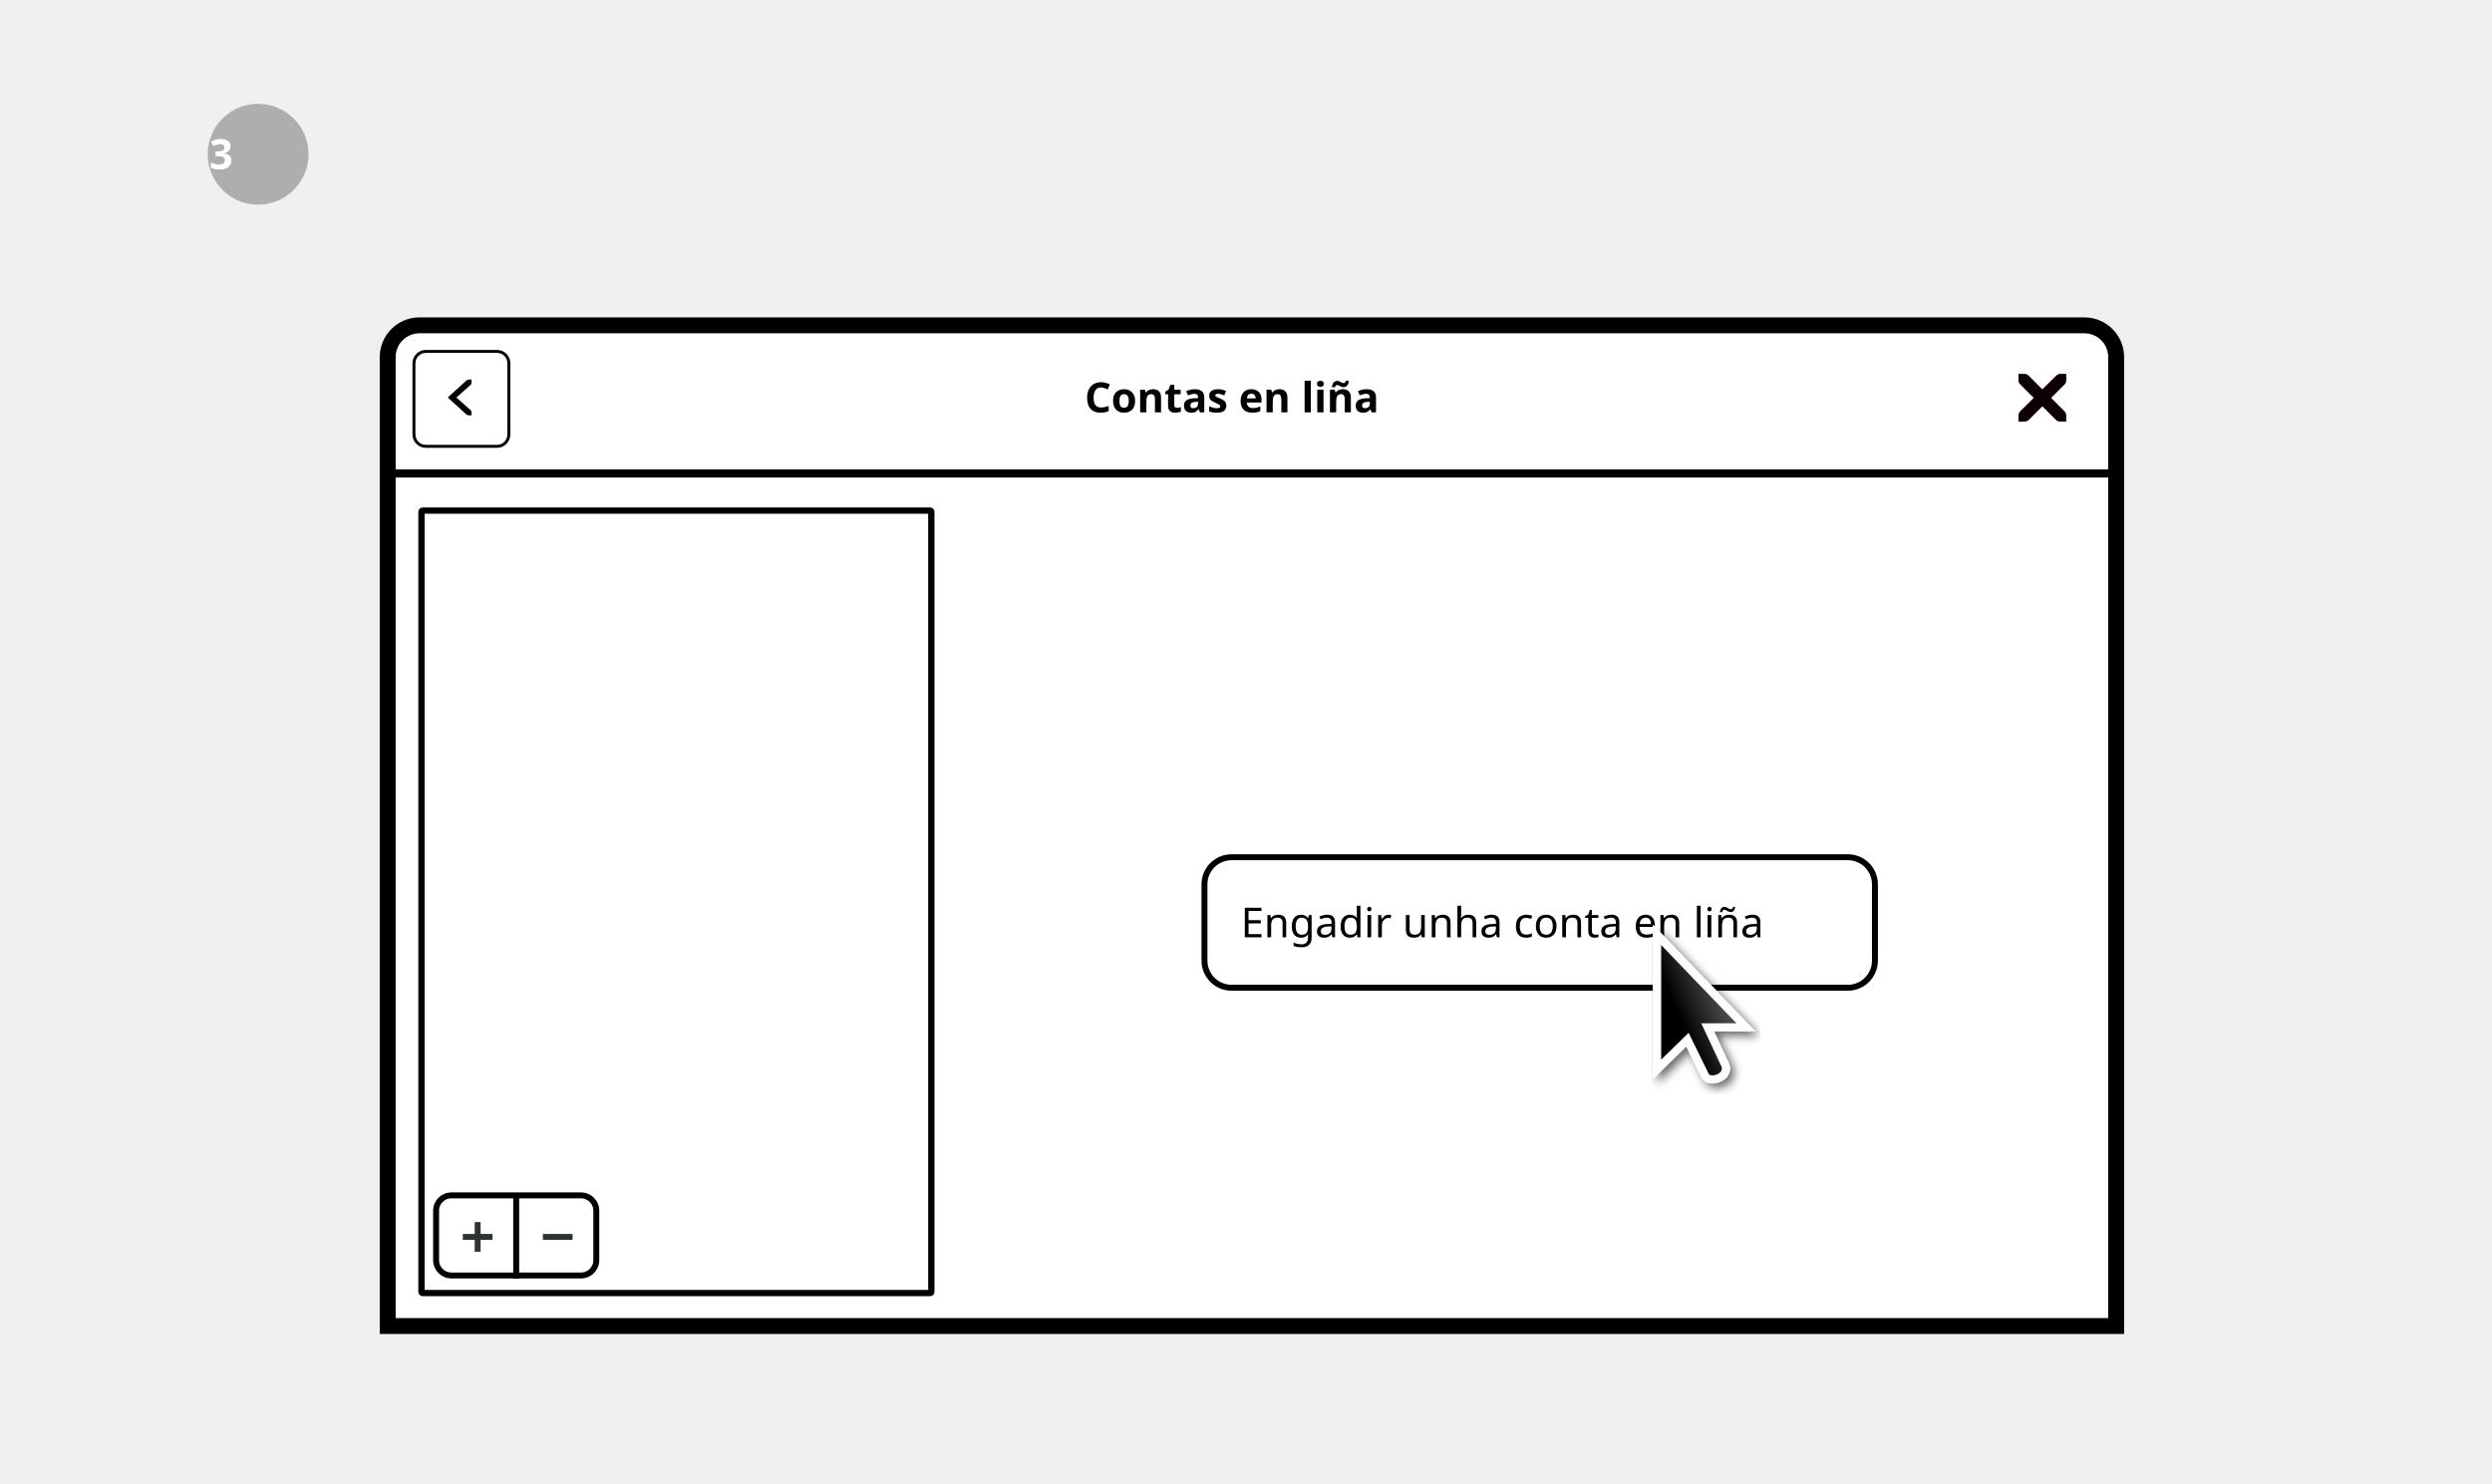
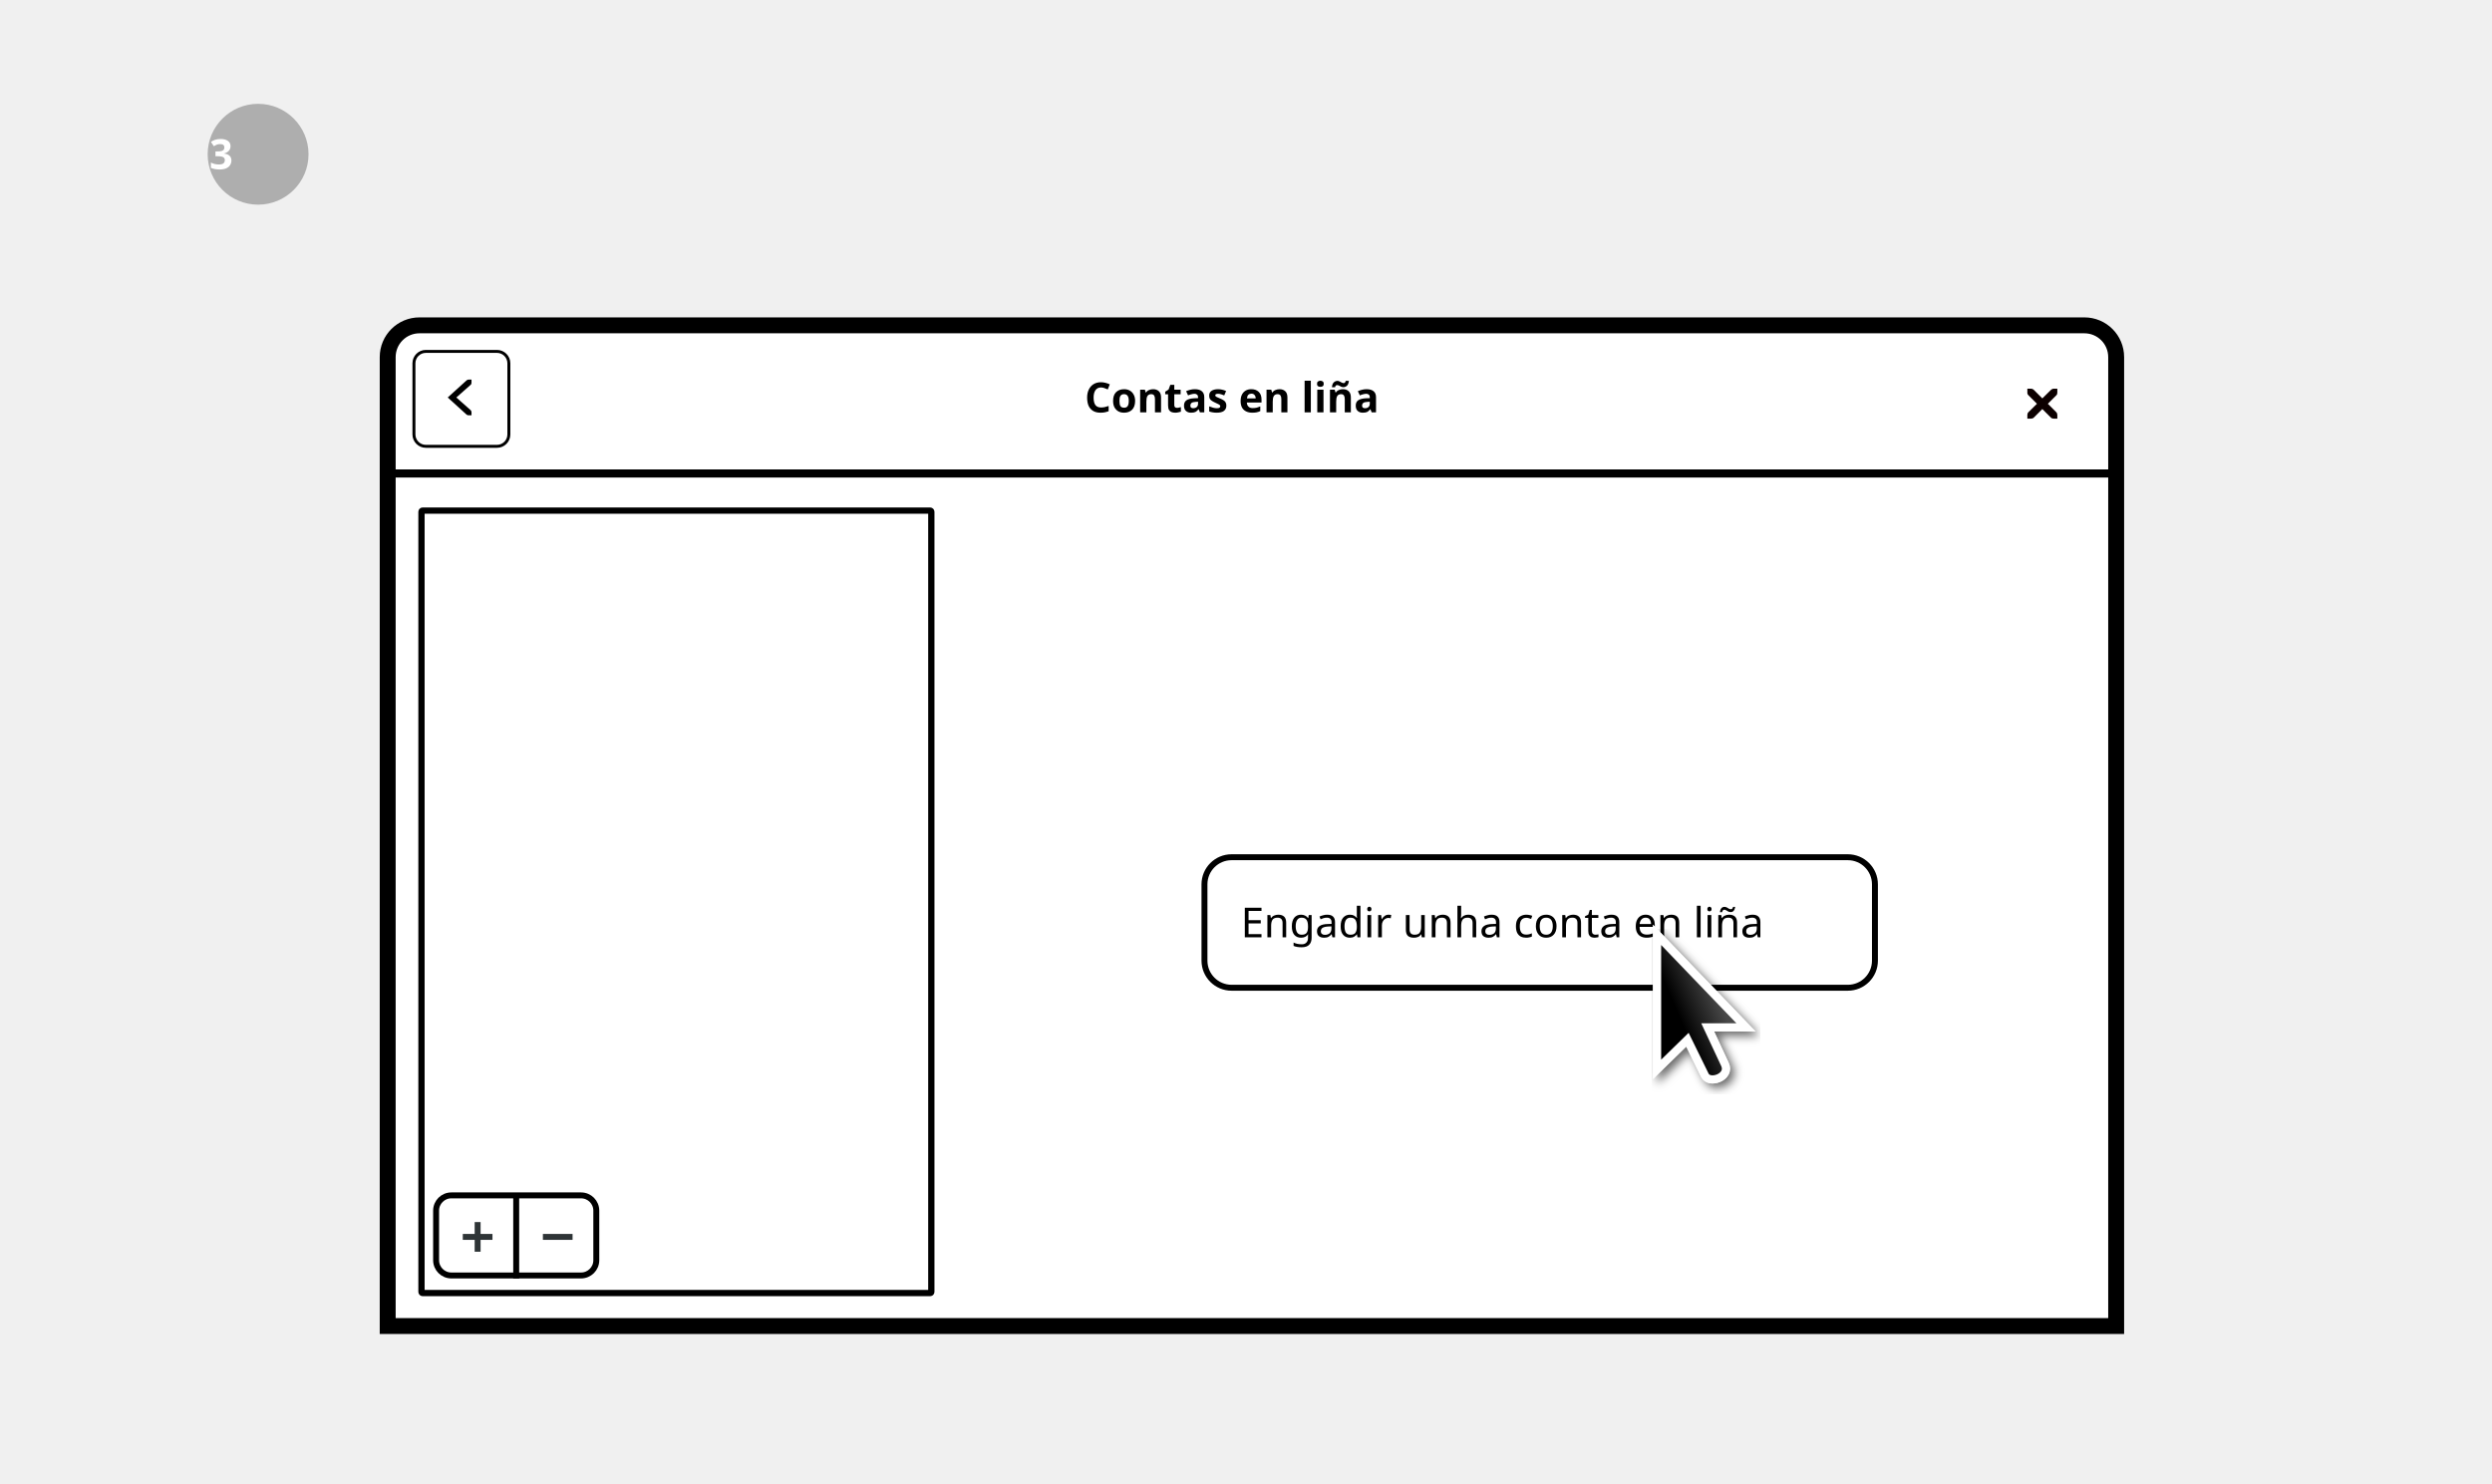
<svg xmlns="http://www.w3.org/2000/svg" xmlns:ns1="http://www.openswatchbook.org/uri/2009/osb" xmlns:xlink="http://www.w3.org/1999/xlink" height="500" id="svg10075" version="1.1" width="840">
  <defs id="defs10077">
    <linearGradient id="RHEL7" ns1:paint="gradient">
      <stop id="stop13323" offset="0" style="stop-color:#a3dbe8;stop-opacity:1;" />
      <stop id="stop13325" offset="1" style="stop-color:#a3dbe8;stop-opacity:1;" />
    </linearGradient>
    <linearGradient id="GNOME" ns1:paint="gradient">
      <stop id="stop11074" offset="0" style="stop-color:#eeedec;stop-opacity:1;" />
      <stop id="stop11076" offset="1" style="stop-color:#eeedec;stop-opacity:1" />
    </linearGradient>
    <linearGradient id="BLANK" ns1:paint="gradient">
      <stop id="stop7012" offset="0" style="stop-color:#eeedec;stop-opacity:0;" />
      <stop id="stop7014" offset="1" style="stop-color:#eeedec;stop-opacity:0" />
    </linearGradient>
    <linearGradient gradientTransform="matrix(1.183438,0,0,0.896461,5.70167,415.6038)" gradientUnits="userSpaceOnUse" id="linearGradient7064" x1="-18.338" x2="713.429" y1="490.549" y2="490.549" xlink:href="#GNOME" />
    <filter color-interpolation-filters="sRGB" height="1.131" id="filter5601" width="1.206" x="-0.103" y="-0.065">
      <feGaussianBlur id="feGaussianBlur5603" stdDeviation="0.611" />
    </filter>
    <linearGradient gradientUnits="userSpaceOnUse" id="linearGradient5885" x1="29.09" x2="33.971" y1="11.773" y2="9.709" xlink:href="#linearGradient5716" />
    <linearGradient id="linearGradient5716">
      <stop id="stop5718" offset="0" style="stop-color:#000000;stop-opacity:1;" />
      <stop id="stop5720" offset="1" style="stop-color:#484848;stop-opacity:1;" />
    </linearGradient>
    <linearGradient gradientUnits="userSpaceOnUse" id="linearGradient17441" x1="29.09" x2="33.971" y1="11.773" y2="9.709" xlink:href="#linearGradient5716" />
    <linearGradient id="linearGradient17443">
      <stop id="stop17445" offset="0" style="stop-color:#000000;stop-opacity:1;" />
      <stop id="stop17447" offset="1" style="stop-color:#484848;stop-opacity:1;" />
    </linearGradient>
    <linearGradient gradientUnits="userSpaceOnUse" id="linearGradient17453" x1="29.09" x2="33.971" y1="11.773" y2="9.709" xlink:href="#linearGradient5716" />
    <linearGradient gradientUnits="userSpaceOnUse" id="linearGradient17455" x1="29.09" x2="33.971" y1="11.773" y2="9.709" xlink:href="#linearGradient5716" />
  </defs>
  <g id="layer1" transform="translate(0,-992.3622)">
    <rect height="656" id="background" style="fill:url(#BLANK);" width="866" x="-16" y="855.362" />
  </g>
  <g id="layer2" transform="translate(0,-540)">
    <g id="g11020" transform="translate(-35,-139.3622)">
-       <path d="m 137,278 c 0,9.389 -7.611,17 -17,17 -9.389,0 -17,-7.611 -17,-17 0,-9.389 7.611,-17 17,-17 9.389,0 17,7.611 17,17 z" id="path11014" style="color:#000000;fill:#000000;fill-opacity:0.275;stroke:none;stroke-width:1.07;marker:none;visibility:visible;display:inline;overflow:visible;enable-background:accumulate" transform="translate(2,453.3622)" />
+       <path d="m 137,278 a 17,17 0 0 1 -17,17 17,17 0 0 1 -17,-17 17,17 0 0 1 17,-17 17,17 0 0 1 17,17 z" id="path11014" style="color:#000000;fill:#000000;fill-opacity:0.275;stroke:none;stroke-width:1.07;marker:none;visibility:visible;display:inline;overflow:visible;enable-background:accumulate" transform="translate(2,453.3622)" />
      <text id="text11016" style="font-size:14px;font-style:normal;font-variant:normal;font-weight:bold;font-stretch:normal;text-align:center;line-height:125%;letter-spacing:0px;word-spacing:0px;writing-mode:lr-tb;text-anchor:middle;fill:#ffffff;fill-opacity:1;stroke:none;font-family:Cantarell;-inkscape-font-specification:Cantarell Bold" x="122.293" y="736.362" xml:space="preserve">
        <tspan id="tspan11018" x="122.293" y="736.362">3</tspan>
      </text>
    </g>
    <g id="g4890" style="display:inline" transform="matrix(2.683333,0,0,2.683333,-1275.51,-1072.854)">
      <path d="m 528.047,641.939 209.13,0 c 2.216,0 4,1.784 4,4 l 0,121.727 -4,0 -209.13,0 -4,0 0,-121.727 c 0,-2.216 1.784,-4 4,-4 z" id="path5430" style="fill:#ffffff;fill-opacity:1;stroke:#000000;stroke-width:2;stroke-miterlimit:4;stroke-opacity:1" />
      <path d="m 524.598,660.548 c 212.461,0 216.298,0 216.298,0" id="path5361" style="fill:none;stroke:#000000;stroke-width:1.015;stroke-linecap:butt;stroke-linejoin:miter;stroke-miterlimit:4;stroke-opacity:1;stroke-dasharray:none" />
-       <g id="g5363" style="fill:#0c0000;fill-opacity:1" transform="matrix(0.7499781,0,0,0.7499781,725.9032,645.0342)">
-         <g id="g5365" style="fill:#0c0000;fill-opacity:1;display:inline" transform="translate(-60,-518)" />
+       <g id="g5363" style="fill:#0c0000;fill-opacity:1" transform="matrix(0.4705848,0,0,0.4705848,728.1379,648.0146)">
+         <g id="g5365" style="display:inline;fill:#0c0000;fill-opacity:1" transform="translate(-60,-518)" />
        <g id="g5367" style="fill:#0c0000;fill-opacity:1" transform="translate(-60,-518)" />
        <g id="g5369" style="fill:#0c0000;fill-opacity:1" transform="translate(-60,-518)" />
        <g id="g5371" style="fill:#0c0000;fill-opacity:1" transform="translate(-60,-518)">
-           <g id="g5373" style="fill:#0c0000;fill-opacity:1;display:inline" transform="translate(19,-242)">
-             <path d="m 45,764 1,0 c 0.01,-1.2e-4 0.021,-4.6e-4 0.031,0 0.255,0.011 0.51,0.129 0.688,0.312 L 49,766.594 51.312,764.312 C 51.578,764.082 51.759,764.007 52,764 l 1,0 0,1 c 0,0.286 -0.034,0.551 -0.25,0.75 l -2.281,2.281 2.25,2.25 C 52.907,770.469 53,770.735 53,771 l 0,1 -1,0 c -0.265,-10e-6 -0.531,-0.093 -0.719,-0.281 L 49,769.438 46.719,771.719 C 46.531,771.907 46.265,772 46,772 l -1,0 0,-1 c -3e-6,-0.265 0.093,-0.531 0.281,-0.719 l 2.281,-2.25 L 45.281,765.75 C 45.071,765.555 44.978,765.281 45,765 l 0,-1 z" id="path5375" style="font-size:xx-small;font-style:normal;font-variant:normal;font-weight:normal;font-stretch:normal;text-indent:0;text-align:start;text-decoration:none;line-height:normal;letter-spacing:normal;word-spacing:normal;text-transform:none;direction:ltr;block-progression:tb;writing-mode:lr-tb;text-anchor:start;color:#bebebe;fill:#0c0000;fill-opacity:1;fill-rule:nonzero;stroke:none;stroke-width:1.781;marker:none;visibility:visible;display:inline;overflow:visible;enable-background:new;font-family:Andale Mono;-inkscape-font-specification:Andale Mono" />
+           <g id="g5373" style="display:inline;fill:#0c0000;fill-opacity:1" transform="translate(19,-242)">
+             <path d="m 45,764 1,0 c 0.01,-1.2e-4 0.021,-4.6e-4 0.031,0 0.255,0.011 0.51,0.129 0.688,0.312 L 49,766.594 51.312,764.312 C 51.578,764.082 51.759,764.007 52,764 l 1,0 0,1 c 0,0.286 -0.034,0.551 -0.25,0.75 l -2.281,2.281 2.25,2.25 C 52.907,770.469 53,770.735 53,771 l 0,1 -1,0 c -0.265,-10e-6 -0.531,-0.093 -0.719,-0.281 L 49,769.438 46.719,771.719 C 46.531,771.907 46.265,772 46,772 l -1,0 0,-1 c -3e-6,-0.265 0.093,-0.531 0.281,-0.719 l 2.281,-2.25 L 45.281,765.75 C 45.071,765.555 44.978,765.281 45,765 l 0,-1 z" id="path5375" style="color:#bebebe;font-style:normal;font-variant:normal;font-weight:normal;font-stretch:normal;font-size:xx-small;line-height:normal;font-family:'Andale Mono';-inkscape-font-specification:'Andale Mono';text-indent:0;text-align:start;text-decoration:none;text-decoration-line:none;letter-spacing:normal;word-spacing:normal;text-transform:none;direction:ltr;block-progression:tb;writing-mode:lr-tb;text-anchor:start;display:inline;overflow:visible;visibility:visible;fill:#0c0000;fill-opacity:1;fill-rule:nonzero;stroke:none;stroke-width:1.781;marker:none;enable-background:new" />
          </g>
        </g>
        <g id="g5377" style="fill:#0c0000;fill-opacity:1" transform="translate(-60,-518)" />
        <g id="g5379" style="fill:#0c0000;fill-opacity:1" transform="translate(-60,-518)" />
        <g id="g5381" style="fill:#0c0000;fill-opacity:1" transform="translate(-60,-518)" />
      </g>
      <rect height="98.306" id="rect12010" rx="0.143" ry="0.158" style="color:#000000;fill:none;stroke:#000000;stroke-width:0.788;stroke-opacity:1;marker:none;visibility:visible;display:inline;overflow:visible;enable-background:accumulate" width="64.046" x="528.291" y="665.216" />
      <text id="text12012" style="font-size:5.217px;font-style:normal;font-variant:normal;font-weight:bold;font-stretch:normal;text-align:center;line-height:125%;letter-spacing:0px;word-spacing:0px;writing-mode:lr-tb;text-anchor:middle;fill:#000000;fill-opacity:1;stroke:none;font-family:Cantarell;-inkscape-font-specification:Cantarell Bold" x="634.848" y="652.865" xml:space="preserve">
        <tspan id="tspan12014" x="634.848" y="652.865">Contas en liña</tspan>
      </text>
      <rect height="16.398" id="rect17494" rx="3.405" ry="3.405" style="color:#000000;fill:none;stroke:#000000;stroke-width:0.745;stroke-linecap:square;stroke-linejoin:miter;stroke-miterlimit:4;stroke-opacity:1;stroke-dasharray:none;stroke-dashoffset:0;marker:none;visibility:visible;display:inline;overflow:visible;enable-background:accumulate" width="84.224" x="626.65" y="708.765" />
      <text id="text17496" style="font-size:5.217px;font-style:normal;font-variant:normal;font-weight:normal;font-stretch:normal;text-align:center;line-height:125%;letter-spacing:0px;word-spacing:0px;writing-mode:lr-tb;text-anchor:middle;fill:#000000;fill-opacity:1;stroke:none;font-family:Cantarell;-inkscape-font-specification:Cantarell" x="668.813" y="718.828" xml:space="preserve">
        <tspan id="tspan17498" x="668.813" y="718.828">Engadir unha conta en liña</tspan>
      </text>
      <g id="default-pointer-c" style="display:inline" transform="matrix(1.028173,0,0,1.028173,656.1496,716.1309)">
        <path d="m 27.135,2.848 0,16.44 3.712,-3.624 2.121,4.331 c 0.52,1.171 3.221,0.23 2.453,-1.337 l -2.099,-4.497 4.685,0 L 27.135,2.848 z" id="path5567" style="opacity:0.6;color:#000000;fill:#000000;fill-opacity:1;fill-rule:nonzero;stroke:#000000;stroke-width:1;stroke-linecap:butt;stroke-linejoin:miter;stroke-miterlimit:10;stroke-opacity:1;stroke-dasharray:none;stroke-dashoffset:0;marker:none;visibility:visible;display:block;overflow:visible;filter:url(#filter5601);enable-background:accumulate" />
        <path d="m 26.605,2.318 0,16.44 3.712,-3.624 2.121,4.331 c 0.52,1.171 3.221,0.23 2.453,-1.337 l -2.099,-4.497 4.685,0 L 26.605,2.318 z" id="path5565" style="color:#000000;fill:url(#linearGradient17453);fill-opacity:1;fill-rule:nonzero;stroke:#ffffff;stroke-width:1;stroke-linecap:butt;stroke-linejoin:miter;stroke-miterlimit:10;stroke-opacity:1;stroke-dasharray:none;stroke-dashoffset:0;marker:none;visibility:visible;display:block;overflow:visible;enable-background:accumulate" />
        <path d="m 26.605,2.318 0,16.44 3.712,-3.624 2.121,4.331 c 0.52,1.171 3.221,0.23 2.453,-1.337 l -2.099,-4.497 4.685,0 L 26.605,2.318 z" id="path6242" style="color:#000000;fill:url(#linearGradient17455);fill-opacity:1;fill-rule:nonzero;stroke:#ffffff;stroke-width:1;stroke-linecap:butt;stroke-linejoin:miter;stroke-miterlimit:10;stroke-opacity:1;stroke-dasharray:none;stroke-dashoffset:0;marker:none;visibility:visible;display:block;overflow:visible;enable-background:accumulate" />
      </g>
      <rect height="10.062" id="rect17500" rx="1.914" ry="1.914" style="color:#000000;fill:none;stroke:#000000;stroke-width:0.745;stroke-linecap:square;stroke-linejoin:miter;stroke-miterlimit:4;stroke-opacity:1;stroke-dasharray:none;stroke-dashoffset:0;marker:none;visibility:visible;display:inline;overflow:visible;enable-background:accumulate" width="20.124" x="530.128" y="751.25" />
      <path d="m 540.19,751.529 0,9.783" id="path17502" style="color:#000000;fill:none;stroke:#000000;stroke-width:0.745;stroke-linecap:square;stroke-linejoin:miter;stroke-miterlimit:4;stroke-opacity:1;stroke-dasharray:none;stroke-dashoffset:0;marker:none;visibility:visible;display:inline;overflow:visible;enable-background:accumulate" />
      <g id="g31978" style="display:inline" transform="matrix(0.3726708,0,0,0.3726708,534.9727,650.6288)">
        <rect height="16" id="rect31980" style="color:#bebebe;fill:none;stroke:none;stroke-width:1;marker:none;visibility:visible;display:inline;overflow:visible" width="16" x="20" y="276" />
        <rect height="2" id="rect31984" style="color:#bebebe;fill:#2e3436;fill-opacity:1;stroke:none;stroke-width:1;marker:none;visibility:visible;display:inline;overflow:visible" width="10" x="23" y="283" />
      </g>
      <g id="g31988" style="display:inline" transform="matrix(0.3726708,0,0,0.3726708,524.9106,650.6288)">
        <rect height="16" id="rect31990" style="color:#bebebe;fill:none;stroke:none;stroke-width:1;marker:none;visibility:visible;display:inline;overflow:visible" width="16" x="20" y="276" />
        <path d="m -174,512 0,4 -4,0 0,2 4,0 0,4 2,0 0,-4 4,0 0,-2 -4,0 0,-4 -2,0 z" id="rect31992" style="color:#bebebe;fill:#2e3436;fill-opacity:1;stroke:none;stroke-width:1;marker:none;visibility:visible;display:inline;overflow:visible" transform="translate(201,-233)" />
      </g>
      <g id="g4705" style="display:inline" transform="matrix(0.3726708,0,0,0.3726708,492.8318,454.9682)">
        <rect height="16" id="rect10837-5-8-1" style="color:#bebebe;fill:none;stroke:none;stroke-width:1;marker:none;visibility:visible;display:inline;overflow:visible;enable-background:new" transform="scale(-1,1)" width="16" x="-116" y="518" />
        <path d="m 112.014,520 -1,0 c -0.01,-1.2e-4 -0.021,-4.6e-4 -0.031,0 -0.255,0.011 -0.51,0.129 -0.688,0.312 l -6.298,5.719 6.298,5.719 c 0.188,0.188 0.453,0.281 0.719,0.281 l 1,0 0,-1 c 0,-0.265 -0.093,-0.531 -0.281,-0.719 l -4.829,-4.281 4.829,-4.281 c 0.211,-0.195 0.303,-0.469 0.281,-0.75 z" id="path10839-9-9-5" style="font-size:medium;font-style:normal;font-variant:normal;font-weight:normal;font-stretch:normal;text-indent:0;text-align:start;text-decoration:none;line-height:normal;letter-spacing:normal;word-spacing:normal;text-transform:none;direction:ltr;block-progression:tb;writing-mode:lr-tb;text-anchor:start;color:#bebebe;fill:#000000;fill-opacity:1;fill-rule:nonzero;stroke:none;stroke-width:1.781;marker:none;visibility:visible;display:inline;overflow:visible;enable-background:new;font-family:Andale Mono;-inkscape-font-specification:Andale Mono" />
      </g>
      <rect height="11.925" id="rect15386" rx="1.491" ry="1.491" style="color:#000000;fill:none;stroke:#000000;stroke-width:0.373;stroke-miterlimit:4;stroke-opacity:1;stroke-dasharray:none;marker:none;visibility:visible;display:inline;overflow:visible;enable-background:accumulate" width="11.925" x="527.344" y="645.214" />
    </g>
  </g>
</svg>
